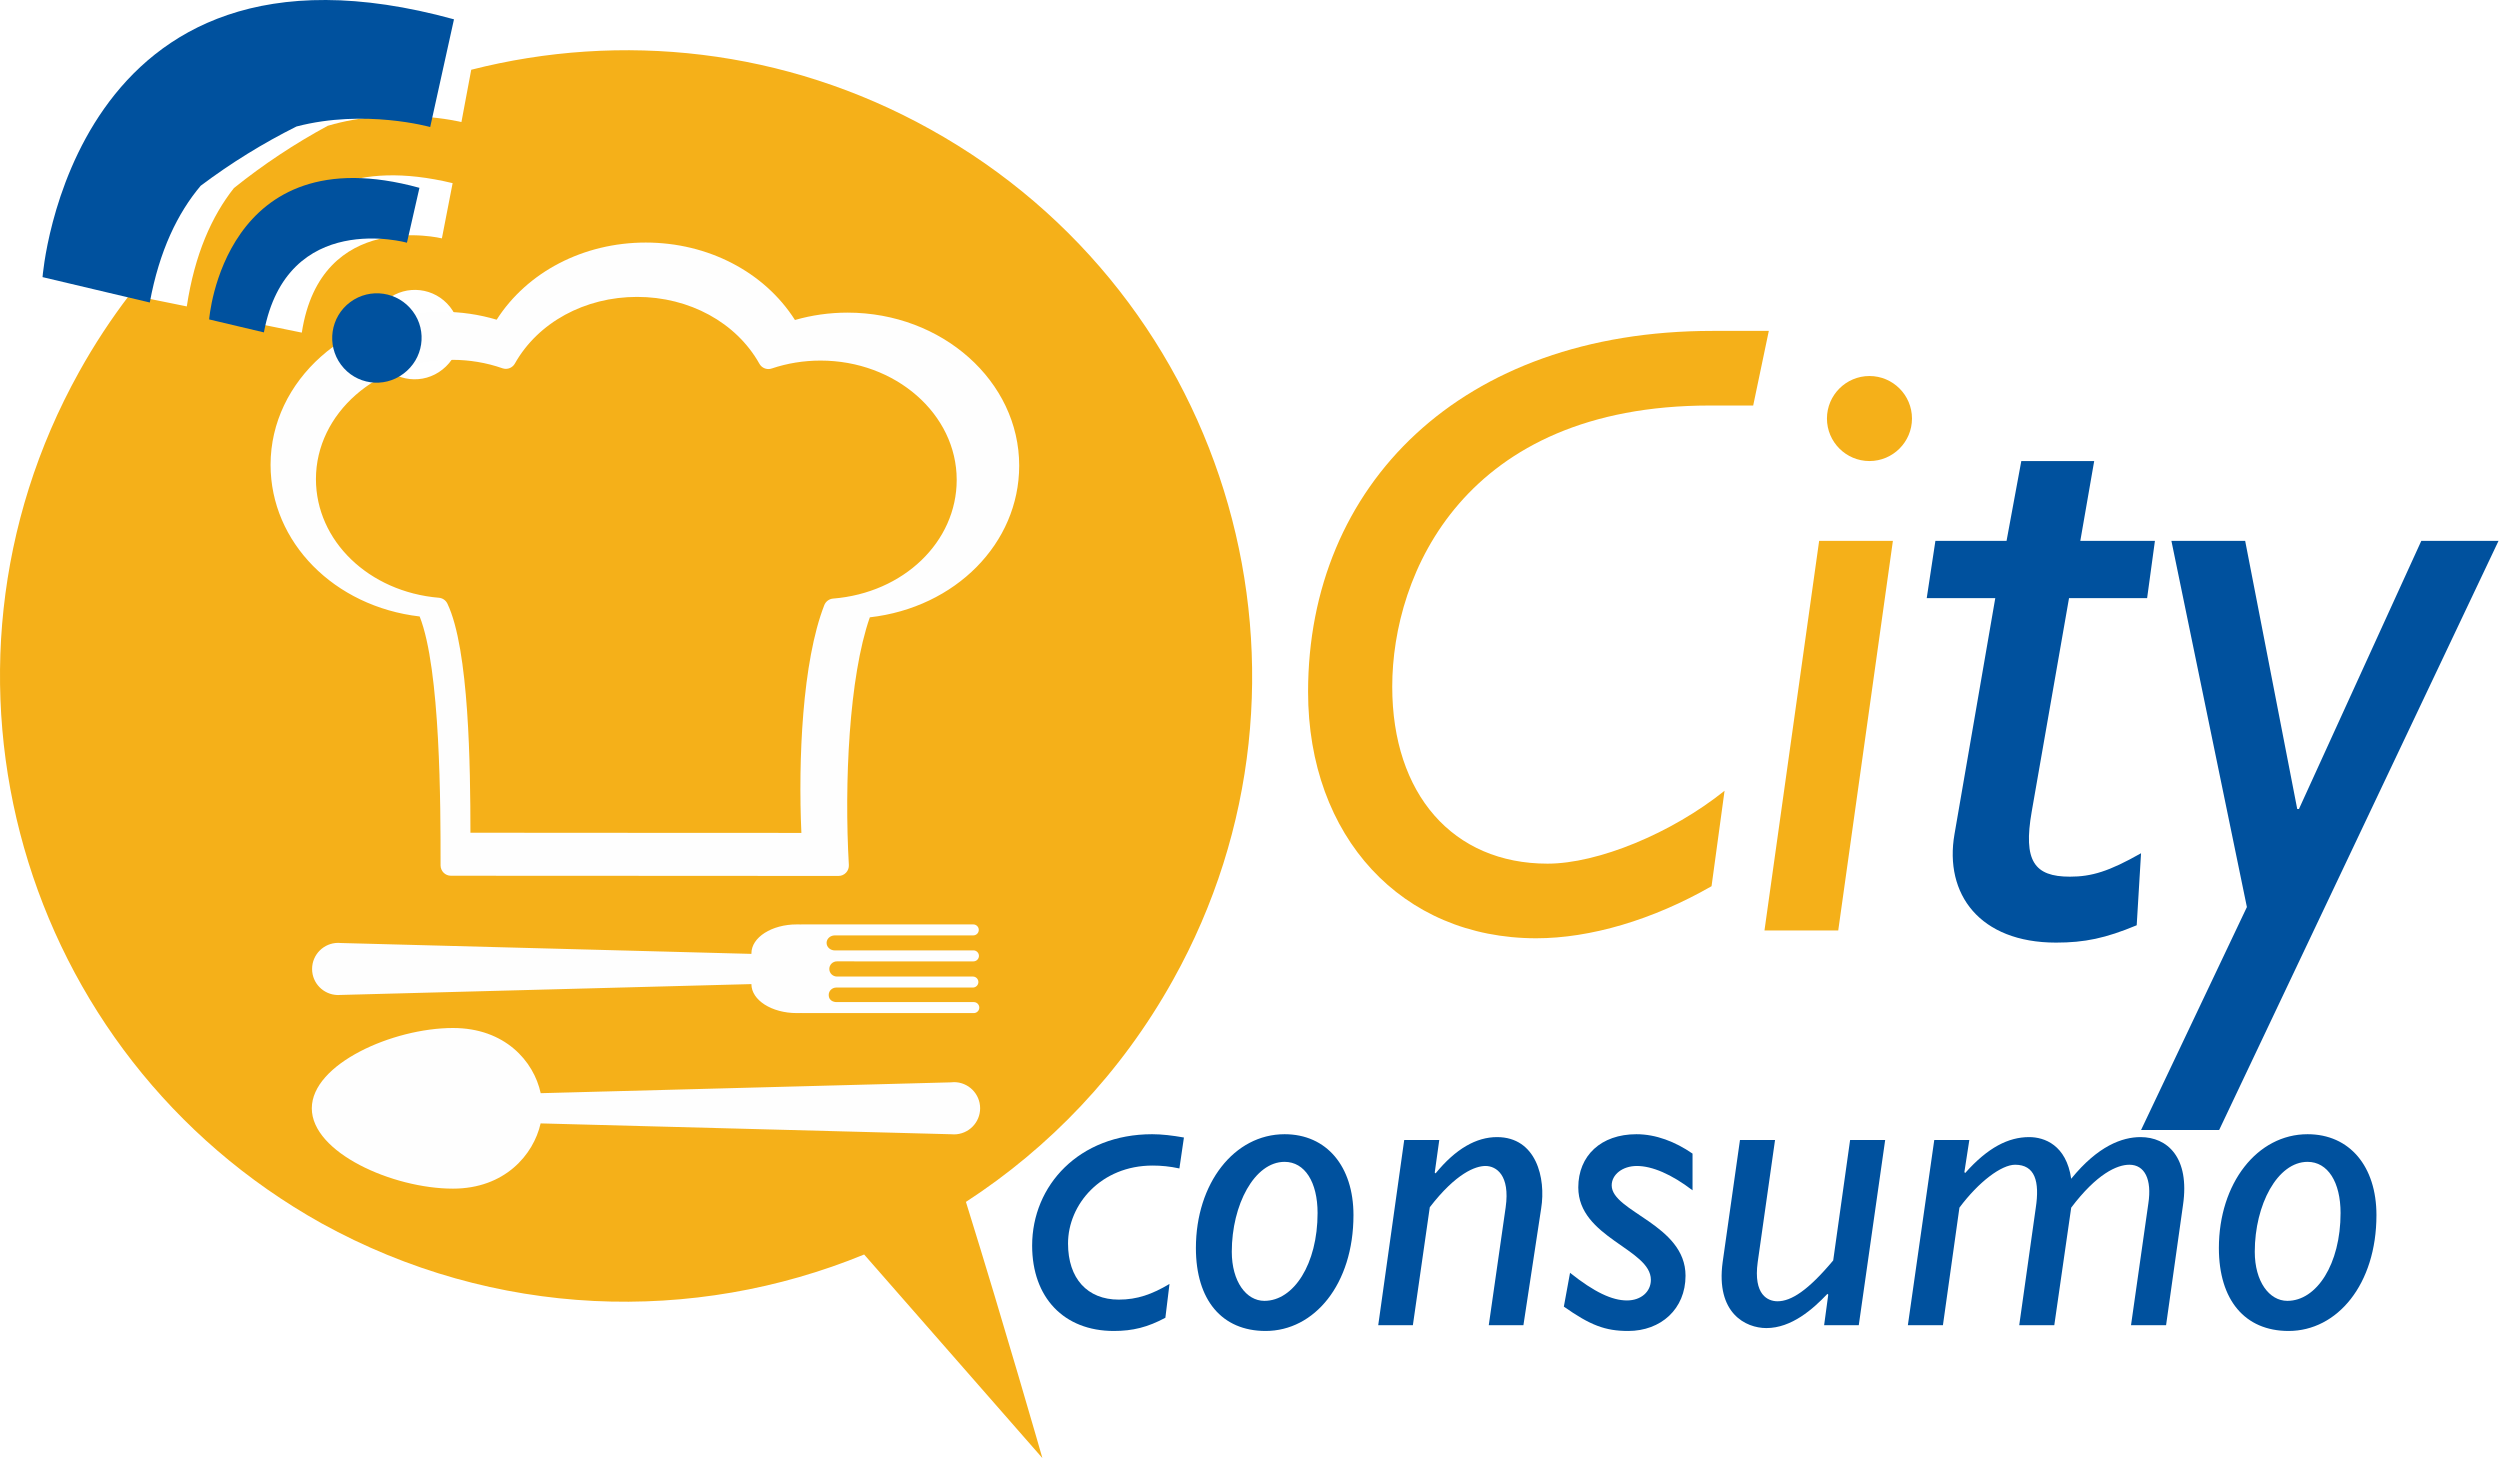
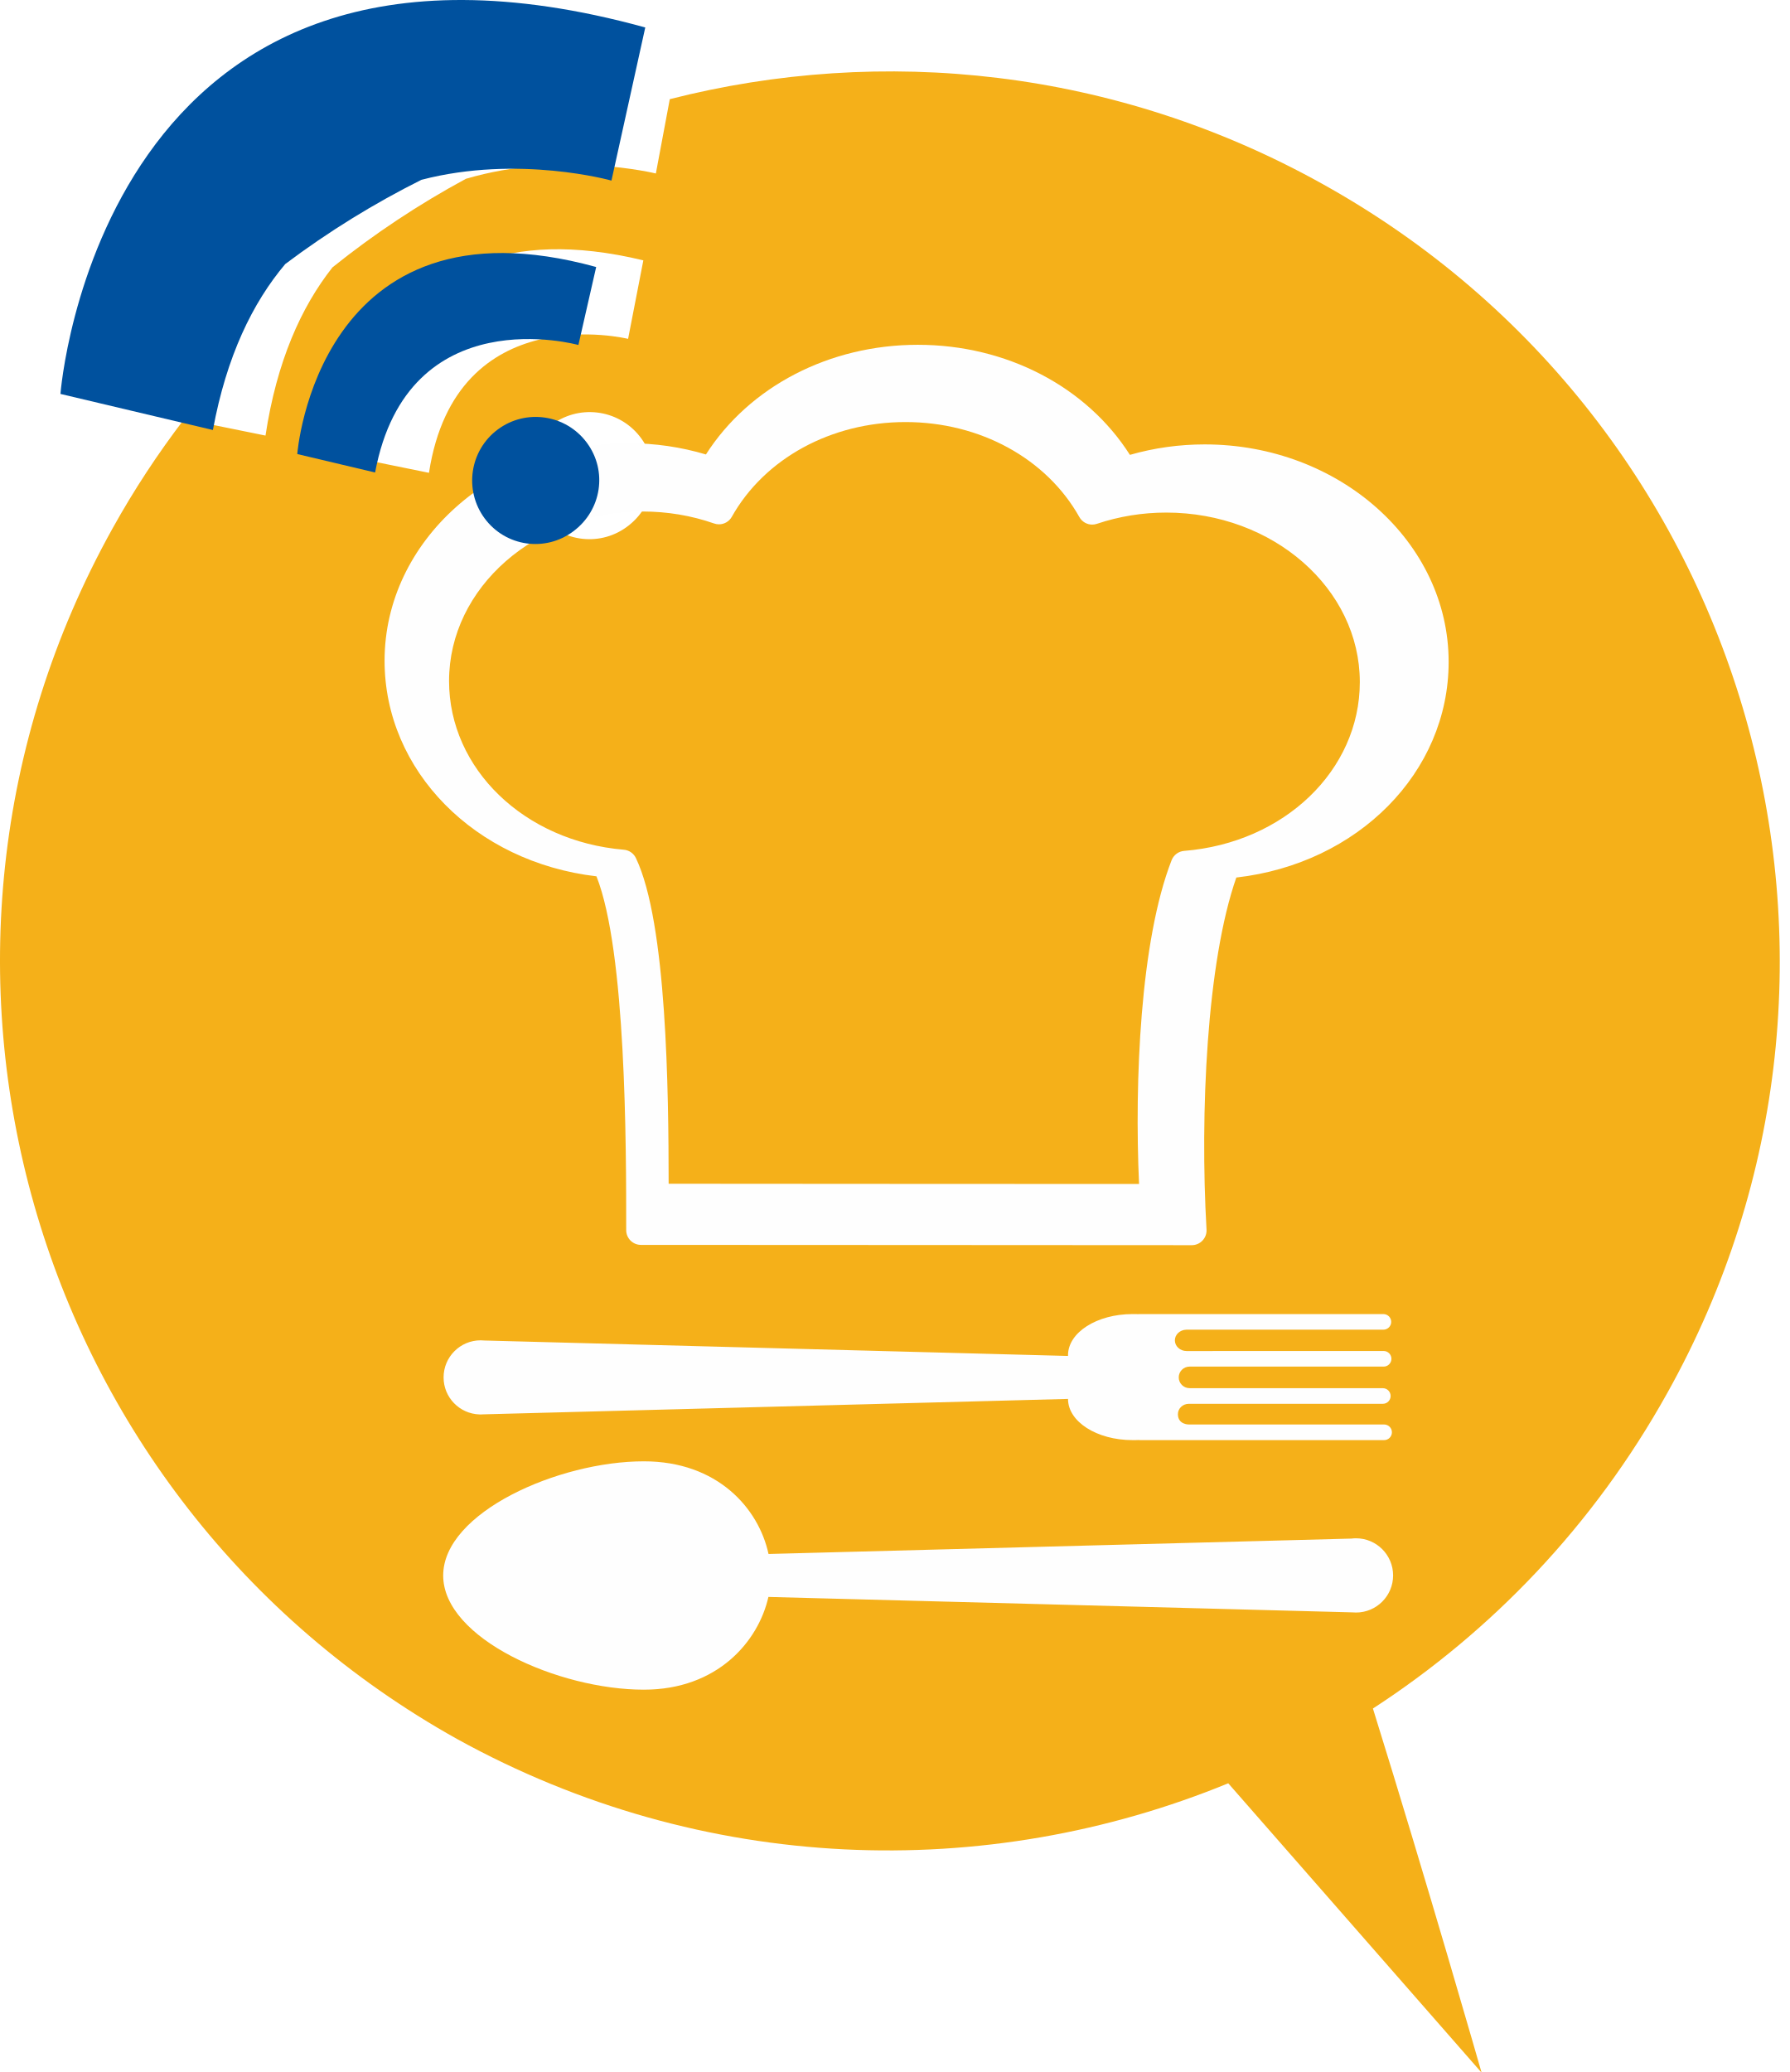
- <svg xmlns="http://www.w3.org/2000/svg" width="566px" height="330px" viewBox="0 0 566 330" version="1.1">
-   <defs />
+ <svg xmlns="http://www.w3.org/2000/svg" width="100%" height="auto" viewBox="0 0 285 330" version="1.1">
  <g id="Page-1" stroke="none" stroke-width="1" fill="none" fill-rule="evenodd">
    <g id="iPad-Pro-Portrait" transform="translate(-229, -518)">
      <g id="Page-1" transform="translate(229, 518)">
-         <path d="M263.84,298.342 C259.824,300.49 256.462,301.33 252.167,301.33 C240.867,301.33 233.677,293.766 233.677,282 C233.677,268.365 244.322,256.786 260.852,256.786 C262.999,256.786 265.427,257.067 268.042,257.533 L267.015,264.537 C264.867,264.07 262.905,263.883 260.944,263.883 C249.273,263.883 241.802,272.662 241.802,281.533 C241.802,289.471 246.191,294.233 253.287,294.233 C257.49,294.233 260.852,293.02 264.774,290.684 L263.84,298.342 Z" id="Fill-1" fill="#00519E" />
-         <path d="M286.255,294.514 C292.885,294.514 298.3,286.201 298.3,274.623 C298.3,267.619 295.406,263.043 290.829,263.043 C284.014,263.043 278.877,272.754 278.877,283.401 C278.877,290.125 282.146,294.514 286.255,294.514 M286.534,301.33 C276.637,301.33 270.752,294.327 270.752,282.561 C270.752,267.899 279.438,256.786 290.829,256.786 C300.356,256.786 306.425,264.071 306.425,275.09 C306.425,290.778 297.555,301.33 286.534,301.33" id="Fill-3" fill="#00519E" />
-         <path d="M324.824,265.471 L325.011,265.658 C329.587,260.055 334.256,257.44 338.926,257.44 C347.797,257.44 350.038,266.686 348.918,273.596 L344.902,300.024 L337.057,300.024 L340.886,273.315 C341.914,266.032 338.738,263.977 336.31,263.977 C334.069,263.977 329.681,265.565 323.704,273.315 L319.875,300.024 L312.031,300.024 L317.914,258.094 L325.851,258.094 L324.824,265.471 Z" id="Fill-5" fill="#00519E" />
-         <path d="M383.191,269.487 C378.429,265.844 374.04,263.977 370.585,263.977 C367.316,263.977 364.888,265.938 364.888,268.366 C364.888,274.343 381.604,277.237 381.604,288.817 C381.604,296.382 376.001,301.331 368.624,301.331 C363.394,301.331 360.033,300.024 354.056,295.821 L355.457,288.165 C360.966,292.553 364.982,294.421 368.343,294.421 C371.518,294.421 373.759,292.46 373.759,289.751 C373.759,282.747 357.324,280.225 357.324,268.833 C357.324,261.643 362.461,256.787 370.492,256.787 C374.881,256.787 379.269,258.467 383.191,261.176 L383.191,269.487 Z" id="Fill-7" fill="#00519E" />
-         <path d="M420.826,300.024 L412.982,300.024 L413.916,293.114 L413.729,292.926 C410.461,296.381 405.605,300.676 399.908,300.676 C395.239,300.676 388.422,297.315 390.01,285.735 L393.931,258.094 L401.869,258.094 L397.947,285.735 C396.92,293.206 400.282,294.608 402.43,294.608 C405.512,294.608 409.34,292.178 415.037,285.362 L418.865,258.094 L426.803,258.094 L420.826,300.024 Z" id="Fill-9" fill="#00519E" />
-         <path d="M444.734,265.377 L444.921,265.565 C450.057,259.774 454.726,257.44 459.396,257.44 C462.851,257.44 467.8,259.216 468.92,266.872 C474.991,259.401 480.501,257.44 484.609,257.44 C490.679,257.44 495.815,262.017 494.228,272.849 L490.399,300.024 L482.462,300.024 L486.383,272.476 C487.224,266.966 485.543,263.697 482.088,263.697 C479.287,263.697 474.711,265.752 468.92,273.409 L465.091,300.024 L457.154,300.024 L460.89,273.502 C461.824,267.433 460.703,263.697 456.22,263.697 C453.138,263.697 448.003,267.526 443.614,273.409 L439.879,300.024 L431.941,300.024 L437.918,258.094 L445.855,258.094 L444.734,265.377 Z" id="Fill-11" fill="#00519E" />
-         <path d="M517.857,294.514 C524.488,294.514 529.904,286.201 529.904,274.623 C529.904,267.619 527.009,263.043 522.433,263.043 C515.616,263.043 510.48,272.754 510.48,283.401 C510.48,290.125 513.749,294.514 517.857,294.514 M518.137,301.33 C508.239,301.33 502.355,294.327 502.355,282.561 C502.355,267.899 511.041,256.786 522.433,256.786 C531.959,256.786 538.028,264.071 538.028,275.09 C538.028,290.778 529.157,301.33 518.137,301.33" id="Fill-13" fill="#00519E" />
-         <path d="M396.923,91.81 L387.101,91.81 C331.507,91.81 315.202,129.919 315.202,155.456 C315.202,179.816 328.954,195.532 350.366,195.532 C361.76,195.532 378.457,188.656 390.44,179.03 L387.493,200.639 C374.135,208.299 359.991,212.425 347.812,212.425 C317.363,212.425 296.149,189.442 296.149,156.636 C296.149,109.882 330.723,74.915 387.69,74.915 L400.459,74.915 L396.923,91.81 Z" id="Fill-15" fill="#F5B019" />
-         <path d="M432.873,94.757 C432.873,100.06 428.551,104.382 423.247,104.382 C417.943,104.382 413.621,100.06 413.621,94.757 C413.621,89.452 417.943,85.13 423.247,85.13 C428.551,85.13 432.873,89.452 432.873,94.757 L432.873,94.757 Z M416.176,210.656 L399.477,210.656 L411.853,122.454 L428.551,122.454 L416.176,210.656 Z" id="Fill-17" fill="#F5B019" />
-         <path d="M486.107,135.419 L468.427,135.419 L459.98,183.744 C458.016,194.942 460.57,198.478 468.624,198.478 C473.535,198.478 477.463,197.299 484.732,193.174 L483.75,209.48 C476.677,212.425 471.963,213.406 465.48,213.406 C448.194,213.406 440.14,202.406 442.498,188.852 L451.73,135.419 L436.211,135.419 L438.175,122.454 L454.284,122.454 L457.623,104.382 L474.125,104.382 L470.981,122.454 L487.875,122.454 L486.107,135.419 Z" id="Fill-19" fill="#00519E" />
-         <polygon id="Fill-21" fill="#00519E" points="502.412 255.839 484.732 255.839 508.697 205.355 491.607 122.454 508.305 122.454 520.092 183.155 520.484 183.155 548.183 122.454 565.666 122.454" />
        <g id="Group-25" transform="translate(0, 11.108)" fill="#F5B019">
          <path d="M100.198,72.537 C95.841,76.035 89.502,75.35 86.015,70.955 C82.534,66.568 83.268,60.189 87.647,56.715 C92.029,53.238 98.401,53.98 101.884,58.369 C105.368,62.76 104.58,69.06 100.198,72.537 M102.475,30.357 L100.045,42.861 C100.045,42.861 72.649,36.127 68.329,64.197 L55.844,61.656 C55.844,61.656 57.696,19.566 102.475,30.357 M210.573,18.146 C177.653,-0.17 140.549,-3.953 106.687,4.685 L104.468,16.523 C104.468,16.523 89.552,12.836 74.207,17.371 C66.756,21.396 59.642,26.109 52.962,31.471 C47.966,37.795 44.08,46.451 42.29,58.264 L29.345,55.635 C25.177,61.082 21.348,66.892 17.919,73.068 C-20.146,141.488 4.423,227.668 72.783,265.845 C111.994,287.505 157.087,288.726 195.642,272.911 L235.997,319 C235.997,319 227.396,288.97 218.686,261.003 C237.476,248.799 253.798,231.92 265.584,210.734 C303.62,142.611 279.101,56.16 210.573,18.146" id="Fill-23" />
        </g>
        <path d="M186.619,137.002 C181.624,149.808 180.696,172.196 181.434,188.571 C164.515,188.571 151.637,188.559 139.44,188.552 C128.692,188.537 118.481,188.53 106.505,188.53 C106.491,173.778 106.229,146.976 101.29,136.659 C100.928,135.905 100.201,135.403 99.369,135.333 C83.497,133.994 71.528,122.442 71.528,108.463 C71.528,93.576 85.358,81.466 102.356,81.466 C106.284,81.466 110.116,82.106 113.747,83.374 C114.001,83.462 114.262,83.507 114.519,83.507 C115.348,83.507 116.139,83.067 116.565,82.309 C121.803,73.002 132.407,67.219 144.235,67.219 C156.083,67.219 166.692,73.019 171.927,82.35 C172.35,83.108 173.141,83.552 173.973,83.552 C174.223,83.552 174.475,83.51 174.721,83.427 C178.255,82.24 181.969,81.636 185.765,81.636 C202.768,81.636 216.598,93.749 216.598,108.635 C216.598,122.674 204.568,134.232 188.618,135.518 C187.723,135.587 186.948,136.167 186.619,137.002 M191.889,70.779 C187.821,70.779 183.825,71.341 179.978,72.445 C173.074,61.587 160.311,54.914 146.194,54.914 C132.106,54.914 119.361,61.562 112.444,72.38 C108.468,71.194 104.327,70.591 100.113,70.591 C78.686,70.591 61.257,86.129 61.257,105.23 C61.257,122.773 75.67,137.319 95.009,139.569 C99.745,151.542 99.745,182.46 99.745,195.921 C99.745,197.215 100.795,198.269 102.092,198.269 C116.401,198.269 128.327,198.275 140.911,198.287 C154.979,198.302 169.872,198.314 189.839,198.314 C190.486,198.314 191.101,198.046 191.547,197.572 C191.988,197.107 192.219,196.475 192.181,195.829 C191.122,177.379 192.208,153.248 196.928,139.762 C216.313,137.548 230.747,123.013 230.747,105.418 C230.747,86.319 213.315,70.779 191.889,70.779" id="Fill-26" fill="#FEFEFE" />
        <path d="M220.467,229.362 C221.154,229.362 221.712,228.803 221.712,228.118 C221.712,227.432 221.154,226.873 220.467,226.873 L193.25,226.873 L193.244,226.873 L189.362,226.873 L189.354,226.873 C189.354,226.873 187.623,226.903 187.623,225.229 C187.623,224.318 188.402,223.579 189.362,223.579 L191.078,223.579 L220.264,223.579 C220.95,223.579 221.506,223.021 221.506,222.335 C221.506,221.646 220.95,221.091 220.264,221.091 L191.155,221.091 L191.155,221.089 L189.491,221.089 C188.531,221.089 187.754,220.319 187.754,219.37 C187.754,218.422 188.531,217.651 189.491,217.651 L193.369,217.651 C193.379,217.651 193.389,217.654 193.401,217.654 L220.391,217.654 C221.076,217.654 221.633,217.098 221.633,216.411 C221.633,215.723 221.076,215.167 220.391,215.167 L193.209,215.167 C193.194,215.169 193.177,215.174 193.159,215.174 L189.001,215.174 C187.974,215.174 187.14,214.411 187.14,213.474 C187.14,212.555 187.938,211.811 188.936,211.777 C188.936,211.777 188.934,211.776 188.933,211.772 L188.985,211.772 L189.001,211.772 L193.159,211.772 L193.177,211.772 L220.354,211.772 C221.039,211.772 221.598,211.216 221.598,210.532 C221.598,209.845 221.039,209.288 220.354,209.288 L181.455,209.288 C181.41,209.288 181.369,209.297 181.324,209.301 C181.181,209.297 181.039,209.288 180.892,209.288 L180.385,209.288 C174.717,209.288 170.12,212.22 170.12,215.842 L170.12,215.958 L77.178,213.499 C76.976,213.481 76.772,213.467 76.563,213.467 C73.301,213.467 70.656,216.114 70.656,219.376 C70.656,222.566 73.194,225.163 76.362,225.272 C76.371,225.272 76.383,225.274 76.393,225.274 L76.451,225.274 C76.488,225.274 76.525,225.279 76.563,225.279 C76.681,225.279 76.799,225.269 76.918,225.26 L170.12,222.8 L170.12,222.811 C170.12,226.428 174.717,229.362 180.385,229.362 L180.892,229.362 C181.063,229.362 181.229,229.352 181.401,229.346 C181.456,229.354 181.511,229.362 181.569,229.362 L220.467,229.362 Z" id="Fill-28" fill="#FEFEFE" />
        <path d="M102.559,232.739 C88.959,232.739 70.593,240.881 70.593,250.925 C70.593,260.968 88.959,269.109 102.559,269.109 C114.25,269.109 120.79,261.464 122.397,254.338 L215.471,256.798 C215.641,256.811 215.811,256.823 215.985,256.823 C219.25,256.823 221.901,254.176 221.901,250.911 C221.901,247.643 219.25,244.997 215.985,244.997 C215.747,244.997 215.512,245.014 215.28,245.044 L122.415,247.497 C120.838,240.219 114.293,232.739 102.559,232.739" id="Fill-30" fill="#FEFEFE" />
        <path d="M9.63,62.739 L21.059,65.446 L33.913,68.487 C36.078,56.741 40.24,48.212 45.438,42.052 C52.285,36.907 59.547,32.423 67.124,28.639 C82.608,24.6 97.397,28.762 97.397,28.762 L99.993,17.003 L102.781,4.374 C15.825,-19.591 9.63,62.739 9.63,62.739" id="Fill-32" fill="#00519E" />
        <path d="M92.132,54.946 L94.962,42.526 C50.551,30.303 47.35,72.315 47.35,72.315 L59.748,75.253 C64.966,47.337 92.132,54.946 92.132,54.946" id="Fill-34" fill="#00519E" />
        <path d="M79.296,68.395 C74.808,71.725 73.87,78.079 77.207,82.577 C80.552,87.079 86.865,87.969 91.332,84.612 C95.822,81.276 96.812,75.006 93.471,70.504 C90.132,66.004 83.787,65.061 79.296,68.395" id="Fill-36" fill="#00519E" />
      </g>
    </g>
  </g>
</svg>
